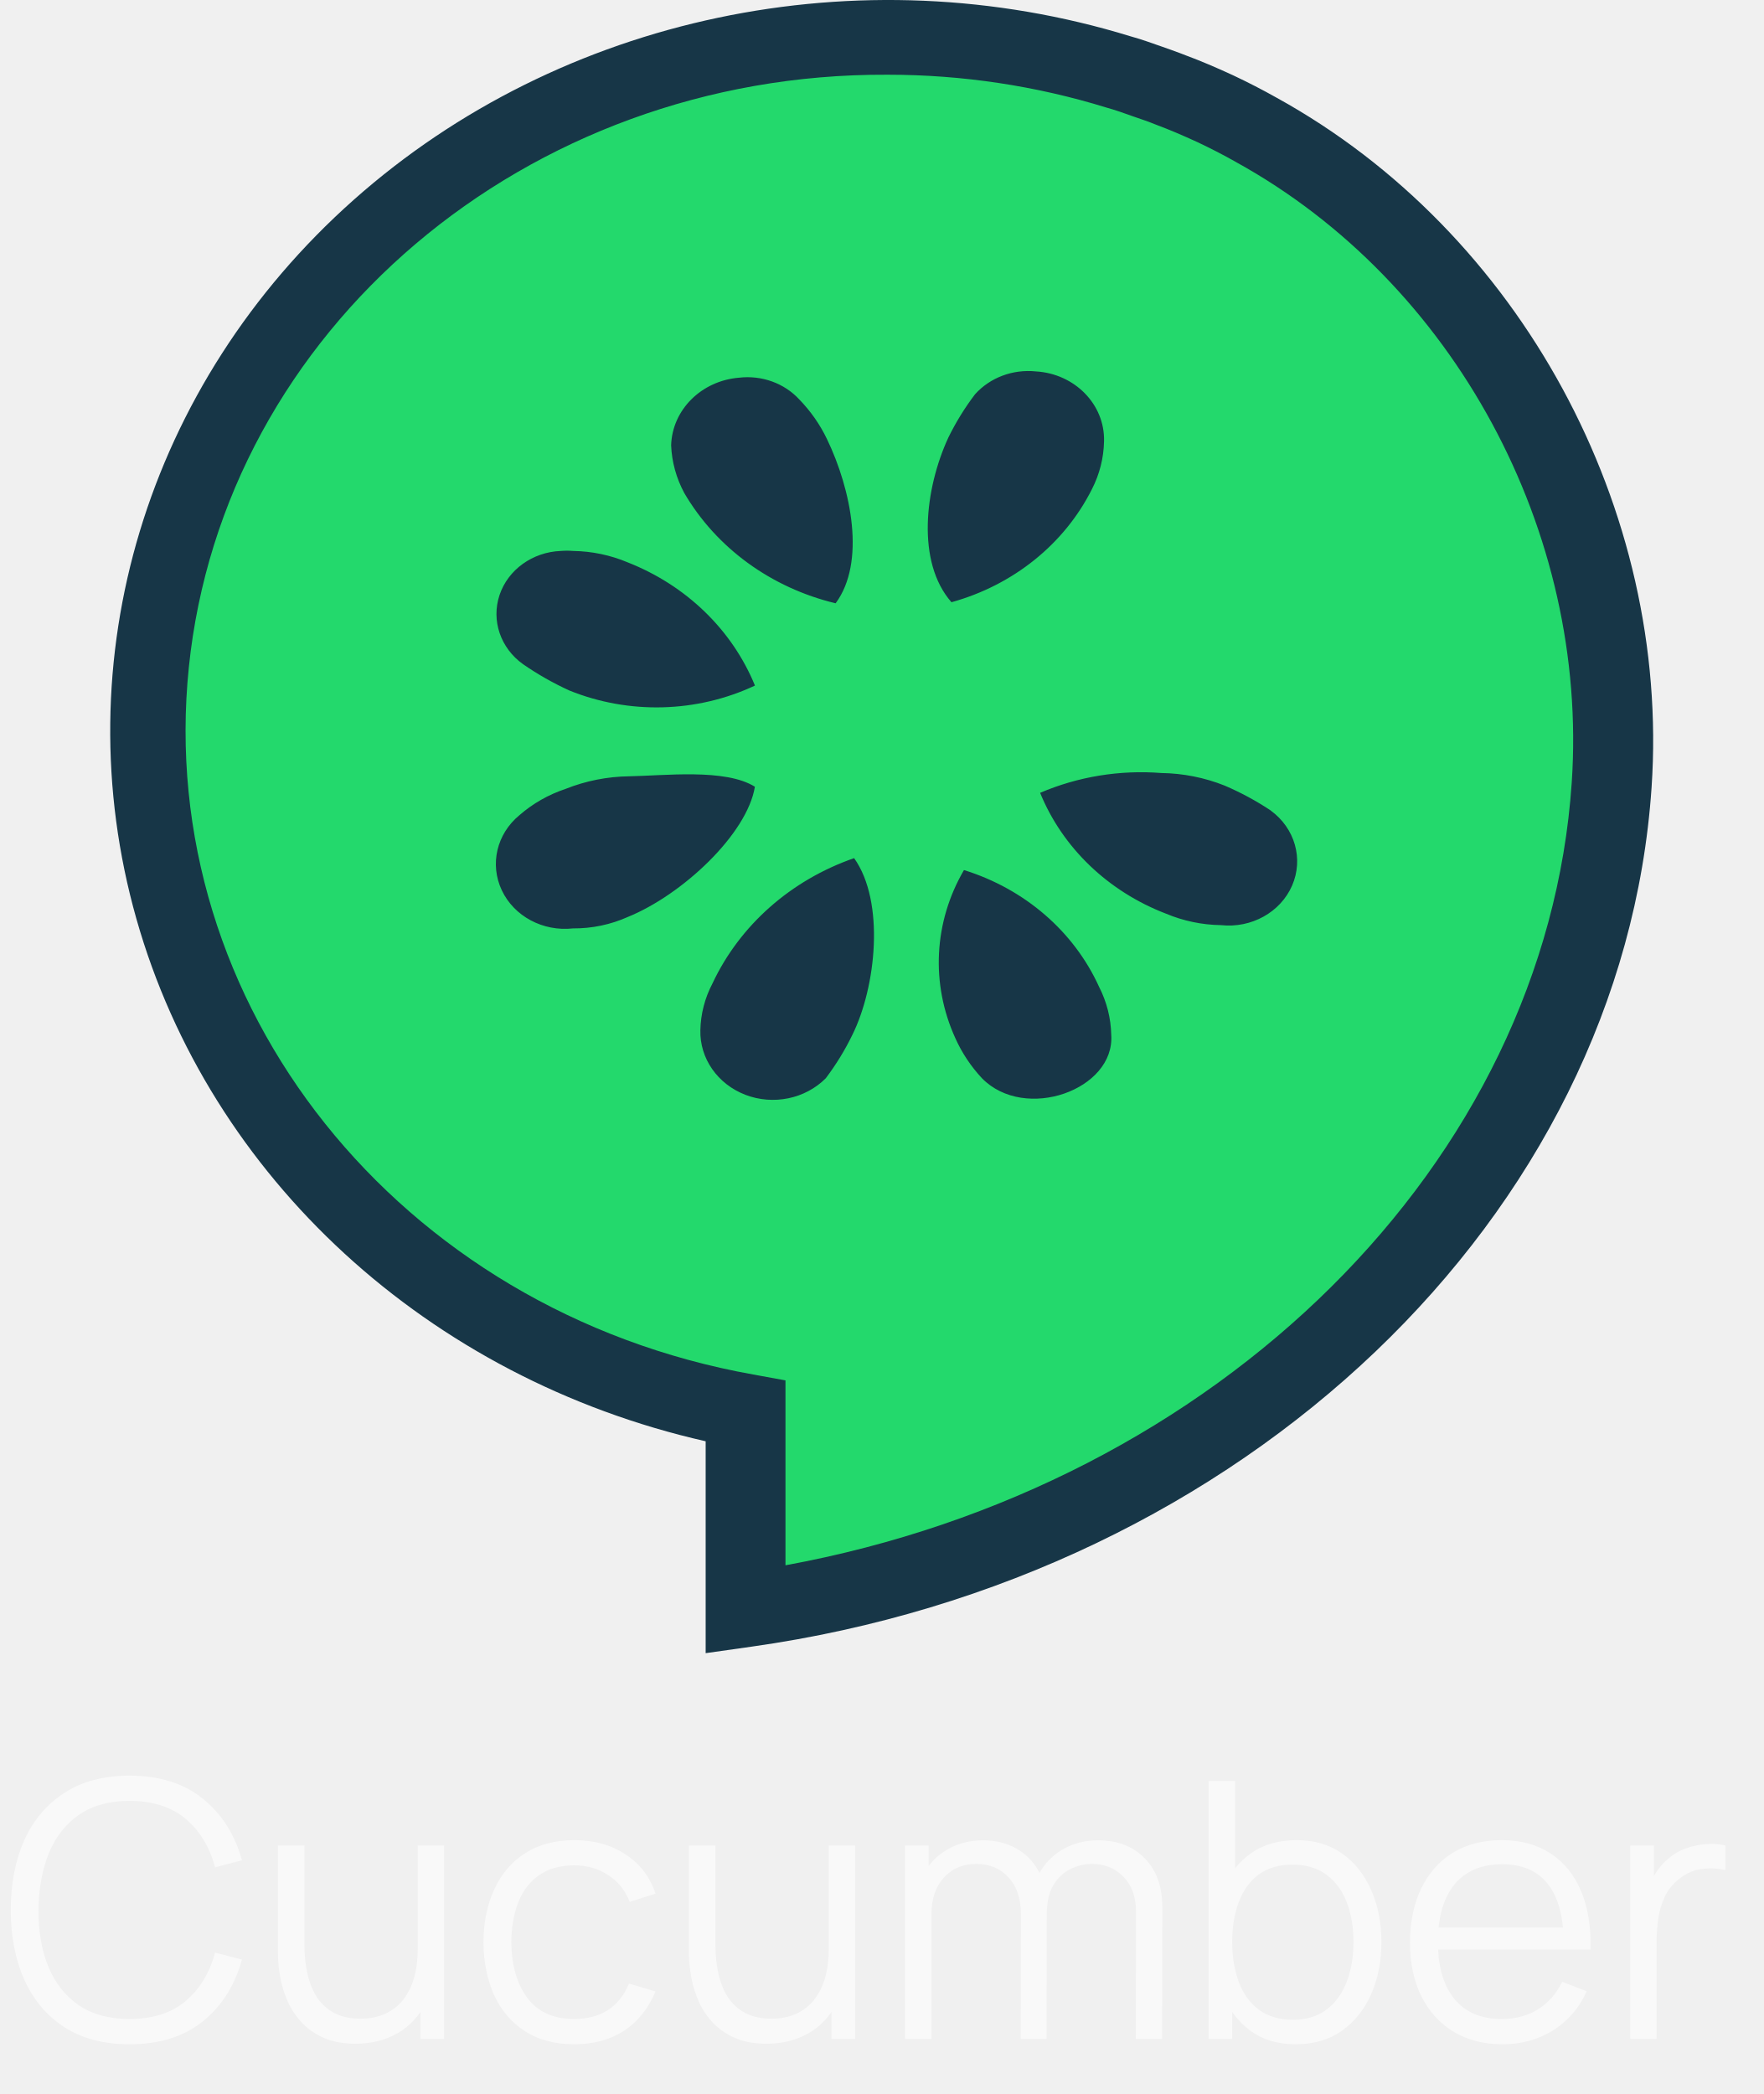
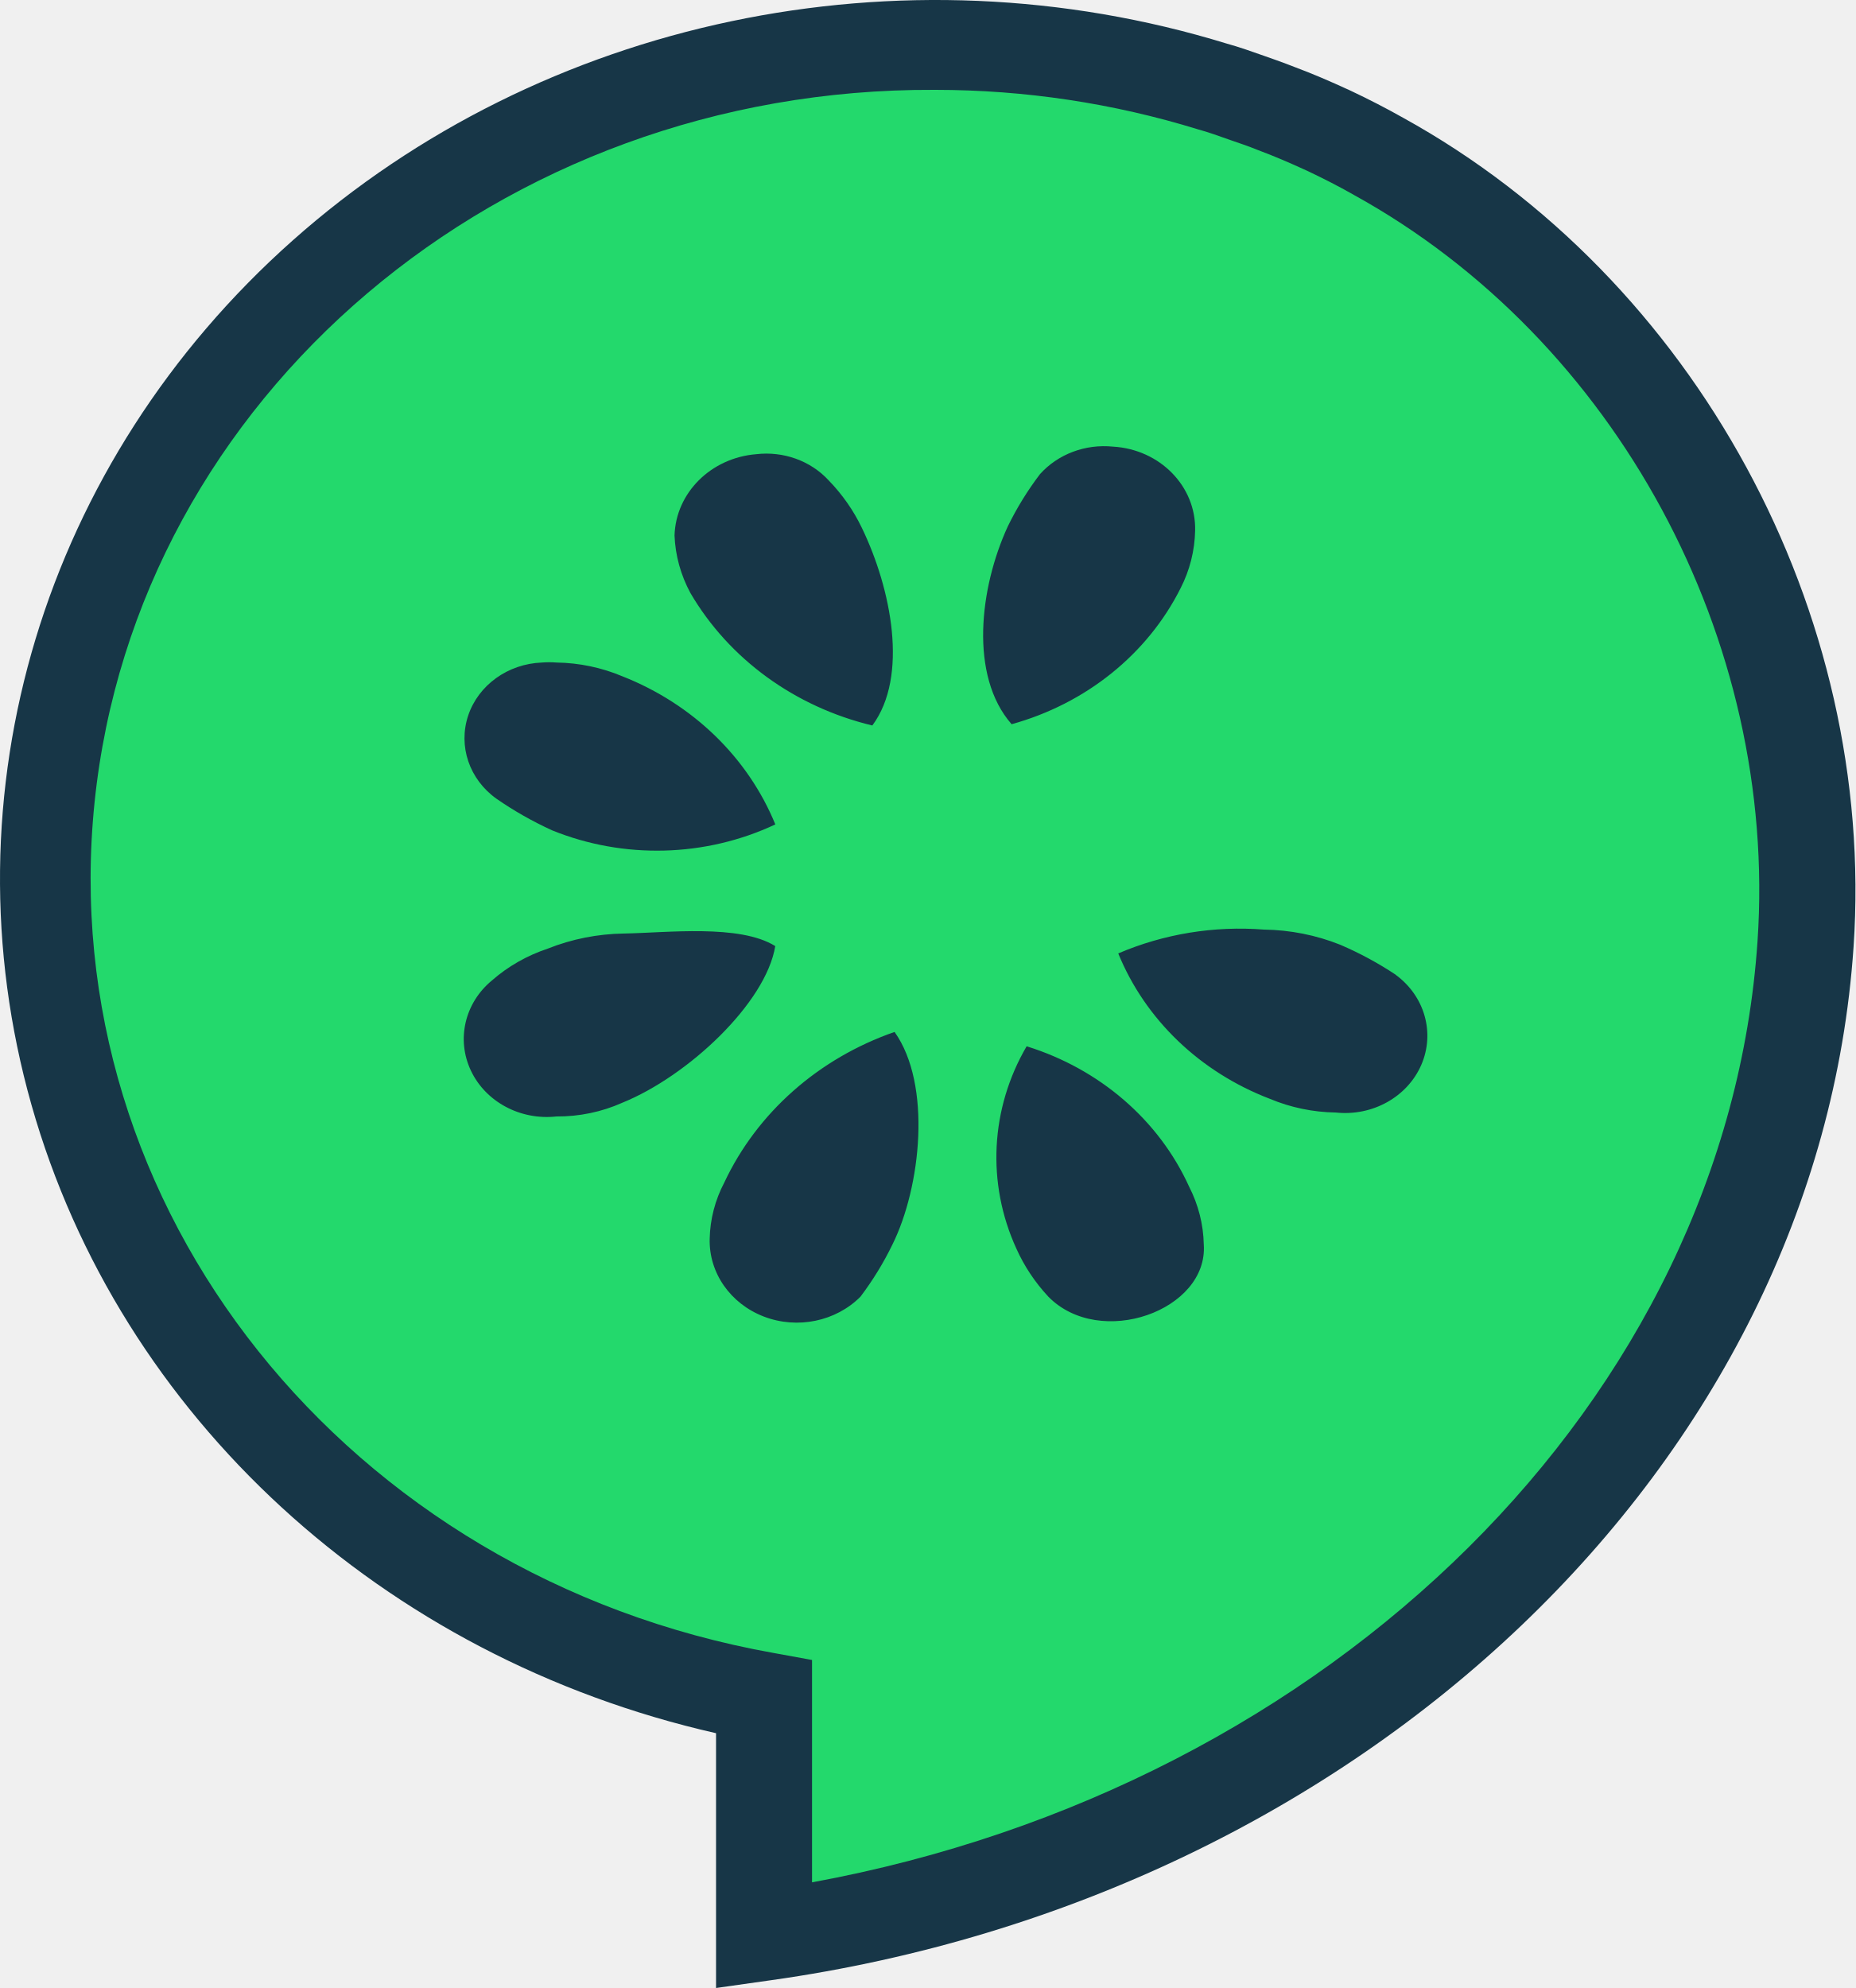
- <svg xmlns="http://www.w3.org/2000/svg" width="64" height="76" viewBox="0 0 64 76" fill="none">
-   <path opacity="0.58" d="M4.699 74.195C3.768 74.195 2.981 73.989 2.34 73.578C1.699 73.162 1.213 72.587 0.884 71.855C0.555 71.123 0.39 70.278 0.39 69.32C0.39 68.362 0.555 67.517 0.884 66.785C1.213 66.053 1.699 65.481 2.34 65.069C2.981 64.653 3.768 64.445 4.699 64.445C5.787 64.445 6.676 64.725 7.364 65.284C8.053 65.838 8.526 66.584 8.781 67.519L7.806 67.773C7.607 67.032 7.25 66.445 6.734 66.011C6.218 65.578 5.54 65.362 4.699 65.362C3.967 65.362 3.358 65.528 2.873 65.862C2.388 66.196 2.022 66.662 1.774 67.26C1.532 67.853 1.406 68.54 1.397 69.32C1.393 70.1 1.512 70.787 1.755 71.38C2.002 71.974 2.37 72.44 2.86 72.778C3.354 73.112 3.967 73.278 4.699 73.278C5.54 73.278 6.218 73.062 6.734 72.629C7.25 72.191 7.607 71.604 7.806 70.867L8.781 71.121C8.526 72.056 8.053 72.804 7.364 73.363C6.676 73.918 5.787 74.195 4.699 74.195ZM12.9 74.175C12.48 74.175 12.111 74.111 11.795 73.981C11.483 73.85 11.217 73.675 10.996 73.454C10.779 73.233 10.604 72.982 10.469 72.7C10.335 72.414 10.237 72.113 10.177 71.796C10.116 71.476 10.086 71.157 10.086 70.841V66.98H11.048V70.561C11.048 70.947 11.085 71.305 11.158 71.634C11.232 71.963 11.349 72.251 11.509 72.499C11.674 72.741 11.884 72.93 12.14 73.064C12.4 73.198 12.714 73.266 13.082 73.266C13.42 73.266 13.717 73.207 13.973 73.09C14.233 72.973 14.449 72.806 14.623 72.59C14.8 72.368 14.935 72.102 15.026 71.79C15.117 71.474 15.162 71.118 15.162 70.724L15.838 70.874C15.838 71.593 15.713 72.197 15.461 72.687C15.21 73.177 14.863 73.547 14.421 73.799C13.979 74.05 13.472 74.175 12.9 74.175ZM15.26 74V72.271H15.162V66.98H16.118V74H15.26ZM20.846 74.195C20.14 74.195 19.542 74.037 19.052 73.721C18.563 73.404 18.19 72.969 17.934 72.414C17.683 71.855 17.553 71.214 17.544 70.49C17.553 69.753 17.687 69.108 17.947 68.553C18.207 67.994 18.582 67.561 19.072 67.253C19.562 66.941 20.155 66.785 20.853 66.785C21.564 66.785 22.181 66.958 22.705 67.305C23.234 67.652 23.596 68.126 23.791 68.728L22.855 69.028C22.69 68.607 22.428 68.282 22.068 68.052C21.713 67.819 21.306 67.701 20.846 67.701C20.331 67.701 19.904 67.821 19.566 68.059C19.228 68.293 18.977 68.62 18.812 69.04C18.647 69.461 18.563 69.944 18.558 70.49C18.567 71.331 18.762 72.007 19.143 72.518C19.525 73.025 20.092 73.278 20.846 73.278C21.323 73.278 21.728 73.17 22.062 72.954C22.4 72.733 22.656 72.412 22.829 71.992L23.791 72.278C23.531 72.901 23.15 73.378 22.647 73.707C22.144 74.032 21.544 74.195 20.846 74.195ZM27.817 74.175C27.397 74.175 27.029 74.111 26.712 73.981C26.4 73.85 26.134 73.675 25.913 73.454C25.696 73.233 25.52 72.982 25.386 72.7C25.252 72.414 25.154 72.113 25.094 71.796C25.033 71.476 25.003 71.157 25.003 70.841V66.98H25.965V70.561C25.965 70.947 26.002 71.305 26.075 71.634C26.149 71.963 26.266 72.251 26.426 72.499C26.591 72.741 26.801 72.93 27.057 73.064C27.317 73.198 27.631 73.266 27.999 73.266C28.337 73.266 28.634 73.207 28.89 73.09C29.15 72.973 29.366 72.806 29.54 72.59C29.717 72.368 29.852 72.102 29.943 71.79C30.034 71.474 30.079 71.118 30.079 70.724L30.755 70.874C30.755 71.593 30.63 72.197 30.378 72.687C30.127 73.177 29.78 73.547 29.338 73.799C28.896 74.05 28.389 74.175 27.817 74.175ZM30.177 74V72.271H30.079V66.98H31.035V74H30.177ZM41.223 74L41.23 69.391C41.23 68.85 41.078 68.425 40.775 68.118C40.476 67.805 40.095 67.65 39.631 67.65C39.367 67.65 39.109 67.71 38.857 67.832C38.606 67.953 38.398 68.148 38.233 68.416C38.073 68.685 37.993 69.036 37.993 69.469L37.427 69.307C37.414 68.804 37.512 68.365 37.72 67.987C37.932 67.611 38.223 67.318 38.591 67.11C38.964 66.898 39.384 66.791 39.852 66.791C40.558 66.791 41.124 67.01 41.548 67.448C41.973 67.881 42.185 68.469 42.185 69.21L42.179 74H41.223ZM32.845 74V66.98H33.703V68.709H33.807V74H32.845ZM37.044 74L37.05 69.457C37.05 68.897 36.901 68.458 36.602 68.137C36.307 67.812 35.917 67.65 35.432 67.65C34.947 67.65 34.554 67.816 34.255 68.15C33.956 68.479 33.807 68.919 33.807 69.469L33.235 69.157C33.235 68.707 33.341 68.304 33.553 67.948C33.766 67.589 34.056 67.307 34.424 67.103C34.793 66.895 35.211 66.791 35.679 66.791C36.125 66.791 36.522 66.887 36.868 67.078C37.219 67.268 37.495 67.546 37.694 67.909C37.893 68.273 37.993 68.716 37.993 69.236L37.986 74H37.044ZM47.023 74.195C46.378 74.195 45.832 74.032 45.385 73.707C44.939 73.378 44.601 72.934 44.371 72.375C44.142 71.812 44.027 71.181 44.027 70.484C44.027 69.773 44.142 69.14 44.371 68.585C44.605 68.026 44.948 67.587 45.398 67.266C45.849 66.945 46.404 66.785 47.062 66.785C47.704 66.785 48.254 66.948 48.713 67.272C49.173 67.597 49.524 68.04 49.766 68.599C50.013 69.157 50.137 69.786 50.137 70.484C50.137 71.186 50.013 71.816 49.766 72.375C49.519 72.934 49.164 73.378 48.7 73.707C48.237 74.032 47.678 74.195 47.023 74.195ZM43.864 74V64.64H44.826V68.716H44.722V74H43.864ZM46.926 73.305C47.416 73.305 47.823 73.181 48.148 72.934C48.473 72.687 48.716 72.351 48.876 71.927C49.041 71.498 49.123 71.016 49.123 70.484C49.123 69.955 49.043 69.478 48.882 69.053C48.722 68.629 48.477 68.293 48.148 68.046C47.823 67.799 47.409 67.675 46.906 67.675C46.417 67.675 46.009 67.795 45.684 68.033C45.364 68.271 45.123 68.603 44.963 69.028C44.803 69.448 44.722 69.933 44.722 70.484C44.722 71.025 44.803 71.51 44.963 71.939C45.123 72.364 45.366 72.698 45.691 72.941C46.016 73.183 46.428 73.305 46.926 73.305ZM54.535 74.195C53.85 74.195 53.257 74.043 52.754 73.74C52.255 73.437 51.868 73.01 51.59 72.46C51.313 71.909 51.174 71.263 51.174 70.522C51.174 69.755 51.311 69.093 51.584 68.534C51.857 67.975 52.24 67.543 52.734 67.24C53.233 66.937 53.82 66.785 54.496 66.785C55.189 66.785 55.781 66.945 56.27 67.266C56.76 67.582 57.13 68.037 57.382 68.631C57.633 69.225 57.748 69.933 57.726 70.757H56.751V70.418C56.734 69.508 56.537 68.822 56.16 68.358C55.787 67.894 55.241 67.662 54.522 67.662C53.768 67.662 53.189 67.907 52.786 68.397C52.388 68.887 52.188 69.584 52.188 70.49C52.188 71.374 52.388 72.061 52.786 72.55C53.189 73.036 53.759 73.278 54.496 73.278C54.998 73.278 55.436 73.164 55.809 72.934C56.186 72.7 56.483 72.364 56.699 71.927L57.59 72.271C57.312 72.882 56.903 73.356 56.361 73.695C55.824 74.028 55.215 74.195 54.535 74.195ZM51.85 70.757V69.957H57.213V70.757H51.85ZM59.169 74V66.98H60.027V68.67L59.858 68.449C59.936 68.241 60.038 68.05 60.163 67.877C60.289 67.699 60.425 67.554 60.573 67.442C60.755 67.281 60.967 67.16 61.21 67.078C61.453 66.991 61.697 66.941 61.944 66.928C62.191 66.911 62.417 66.928 62.62 66.98V67.877C62.365 67.812 62.085 67.797 61.782 67.832C61.478 67.866 61.199 67.987 60.943 68.195C60.709 68.377 60.534 68.596 60.417 68.852C60.3 69.103 60.222 69.372 60.183 69.658C60.144 69.94 60.124 70.219 60.124 70.496V74H59.169Z" fill="white" />
-   <path d="M45.609 4.722C45.123 4.449 44.626 4.192 44.119 3.954C43.6 3.716 43.068 3.484 42.527 3.283C42.356 3.215 42.186 3.153 42.014 3.09C41.541 2.925 41.063 2.743 40.576 2.609C31.088 -0.367 20.625 1.868 13.441 8.406C6.257 14.943 3.546 24.694 6.412 33.696C9.278 42.697 17.242 49.451 27.068 51.211V58.415C43.175 56.143 57.439 44.189 58.503 28.493C59.136 19.049 54.098 9.408 45.609 4.722Z" fill="#23D96C" />
-   <path d="M25.611 60V52.31C15.544 50.026 7.616 42.75 4.951 33.35C2.287 23.951 5.314 13.935 12.839 7.252C20.364 0.569 31.18 -1.709 41.022 1.315C41.4 1.419 41.791 1.558 42.17 1.692L42.512 1.813C42.74 1.896 42.914 1.959 43.088 2.029C43.568 2.207 44.107 2.435 44.754 2.733C45.296 2.988 45.826 3.261 46.345 3.553C55.164 8.42 60.628 18.477 59.942 28.581C58.89 44.129 45.151 57.244 27.277 59.764L25.611 60ZM32.232 2.712H32.197C19.102 2.651 8.115 11.974 6.854 24.216C5.592 36.458 14.471 47.586 27.335 49.886L28.508 50.1V56.811C44.223 53.93 56.11 42.206 57.044 28.407C57.662 19.294 52.767 10.244 44.863 5.884L44.852 5.877C44.395 5.618 43.926 5.379 43.459 5.158C42.894 4.899 42.421 4.698 41.981 4.535C41.803 4.464 41.656 4.406 41.507 4.356L41.134 4.227C40.793 4.105 40.471 3.99 40.157 3.904C37.601 3.115 34.926 2.713 32.235 2.712H32.232Z" fill="#173647" />
-   <path d="M26.823 13.708C27.645 13.612 28.464 13.907 29.007 14.495C29.421 14.921 29.759 15.405 30.011 15.93C30.901 17.772 31.428 20.414 30.328 21.896C27.988 21.334 26 19.886 24.837 17.897C24.546 17.358 24.382 16.766 24.358 16.162C24.397 14.874 25.457 13.819 26.823 13.708ZM18.983 24.106C19.511 24.472 20.073 24.791 20.664 25.061C22.827 25.937 25.292 25.872 27.4 24.882C26.575 22.863 24.908 21.248 22.785 20.412C22.159 20.148 21.482 20.006 20.796 19.996C20.65 19.984 20.502 19.984 20.356 19.996C19.329 20.035 18.438 20.676 18.13 21.597C17.823 22.519 18.164 23.522 18.983 24.106ZM27.398 28.554C26.326 27.883 24.116 28.153 22.829 28.175C22.039 28.186 21.259 28.341 20.531 28.631C19.907 28.839 19.335 29.164 18.851 29.588C18.026 30.267 17.767 31.372 18.213 32.314C18.658 33.256 19.705 33.816 20.795 33.696C21.483 33.701 22.163 33.559 22.784 33.281C24.765 32.477 27.116 30.274 27.398 28.554ZM30.999 31.145C28.702 31.944 26.849 33.583 25.861 35.688C25.582 36.218 25.431 36.799 25.419 37.39C25.393 38.415 26.044 39.348 27.055 39.736C28.066 40.123 29.226 39.883 29.971 39.134C30.345 38.638 30.669 38.11 30.937 37.556C31.793 35.829 32.13 32.736 30.999 31.145ZM34.526 21.859C36.774 21.239 38.631 19.745 39.63 17.755C39.909 17.211 40.059 16.616 40.07 16.011C40.102 14.681 39.01 13.563 37.596 13.48C36.758 13.394 35.931 13.705 35.388 14.31C35.011 14.806 34.686 15.334 34.416 15.888C33.56 17.746 33.254 20.397 34.528 21.852L34.526 21.859ZM40.331 37.556C40.319 36.952 40.167 36.358 39.888 35.813C38.977 33.806 37.191 32.264 34.986 31.578C33.888 33.459 33.773 35.71 34.674 37.682C34.911 38.212 35.237 38.702 35.639 39.134C37.202 40.728 40.473 39.549 40.331 37.556ZM46.125 29.419C45.597 29.068 45.035 28.764 44.446 28.512C43.719 28.222 42.938 28.067 42.148 28.056C40.641 27.938 39.126 28.186 37.75 28.775C38.563 30.769 40.219 32.357 42.324 33.163C42.951 33.426 43.627 33.567 44.314 33.577C45.419 33.696 46.474 33.109 46.895 32.142C47.316 31.174 46.999 30.061 46.121 29.419H46.125Z" fill="#173647" />
+ <svg xmlns="http://www.w3.org/2000/svg" width="56" height="60" viewBox="0 0 56 60" fill="none">
+   <path d="M41.609 4.722C41.123 4.449 40.626 4.192 40.119 3.954C39.6 3.716 39.068 3.484 38.527 3.283C38.356 3.215 38.186 3.153 38.014 3.09C37.541 2.925 37.063 2.743 36.576 2.609C27.088 -0.367 16.625 1.868 9.441 8.406C2.257 14.943 -0.454 24.694 2.412 33.696C5.278 42.697 13.242 49.451 23.068 51.211V58.415C39.175 56.143 53.439 44.189 54.503 28.493C55.136 19.049 50.098 9.408 41.609 4.722Z" fill="#23D96C" />
+   <path d="M21.611 60V52.31C11.544 50.026 3.616 42.75 0.951 33.35C-1.713 23.951 1.314 13.935 8.839 7.252C16.364 0.569 27.18 -1.709 37.022 1.315C37.4 1.419 37.791 1.558 38.17 1.692L38.512 1.813C38.74 1.896 38.914 1.959 39.088 2.029C39.568 2.207 40.107 2.435 40.754 2.733C41.296 2.988 41.826 3.261 42.345 3.553C51.164 8.42 56.628 18.477 55.942 28.581C54.89 44.129 41.151 57.244 23.277 59.764L21.611 60ZM28.232 2.712H28.197C15.102 2.651 4.115 11.974 2.854 24.216C1.592 36.458 10.471 47.586 23.335 49.886L24.508 50.1V56.811C40.223 53.93 52.11 42.206 53.044 28.407C53.662 19.294 48.767 10.244 40.863 5.884L40.852 5.877C40.395 5.618 39.926 5.379 39.459 5.158C38.894 4.899 38.421 4.698 37.981 4.535C37.803 4.464 37.656 4.406 37.507 4.356L37.134 4.227C36.793 4.105 36.471 3.99 36.157 3.904C33.601 3.115 30.926 2.713 28.235 2.712H28.232Z" fill="#173647" />
+   <path d="M22.823 13.708C23.645 13.612 24.464 13.907 25.007 14.495C25.421 14.921 25.759 15.405 26.011 15.93C26.901 17.772 27.428 20.414 26.328 21.896C23.988 21.334 22 19.886 20.837 17.897C20.546 17.358 20.382 16.766 20.358 16.162C20.397 14.874 21.457 13.819 22.823 13.708ZM14.983 24.106C15.511 24.472 16.073 24.791 16.664 25.061C18.827 25.937 21.292 25.872 23.4 24.882C22.575 22.863 20.908 21.248 18.785 20.412C18.159 20.148 17.482 20.006 16.796 19.996C16.65 19.984 16.502 19.984 16.356 19.996C15.329 20.035 14.438 20.676 14.13 21.597C13.823 22.519 14.164 23.522 14.983 24.106ZM23.398 28.554C22.326 27.883 20.116 28.153 18.829 28.175C18.039 28.186 17.259 28.341 16.531 28.631C15.907 28.839 15.335 29.164 14.851 29.588C14.026 30.267 13.767 31.372 14.213 32.314C14.658 33.256 15.705 33.816 16.795 33.696C17.483 33.701 18.163 33.559 18.784 33.281C20.765 32.477 23.116 30.274 23.398 28.554ZM26.999 31.145C24.702 31.944 22.849 33.583 21.861 35.688C21.582 36.218 21.431 36.799 21.419 37.39C21.393 38.415 22.044 39.348 23.055 39.736C24.066 40.123 25.226 39.883 25.971 39.134C26.345 38.638 26.669 38.11 26.937 37.556C27.793 35.829 28.13 32.736 26.999 31.145ZM30.526 21.859C32.774 21.239 34.631 19.745 35.63 17.755C35.909 17.211 36.059 16.616 36.07 16.011C36.102 14.681 35.01 13.563 33.596 13.48C32.758 13.394 31.931 13.705 31.388 14.31C31.011 14.806 30.686 15.334 30.416 15.888C29.561 17.746 29.254 20.397 30.527 21.852L30.526 21.859ZM36.331 37.556C36.319 36.952 36.167 36.358 35.888 35.813C34.977 33.806 33.191 32.264 30.985 31.578C29.888 33.459 29.773 35.71 30.674 37.682C30.911 38.212 31.237 38.702 31.639 39.134C33.202 40.728 36.473 39.549 36.331 37.556ZM42.125 29.419C41.597 29.068 41.035 28.764 40.446 28.512C39.719 28.222 38.938 28.067 38.148 28.056C36.641 27.938 35.126 28.186 33.75 28.775C34.563 30.769 36.219 32.357 38.324 33.163C38.951 33.426 39.627 33.567 40.314 33.577C41.419 33.696 42.474 33.109 42.895 32.142C43.316 31.174 42.999 30.061 42.121 29.419H42.125Z" fill="#173647" />
</svg>
